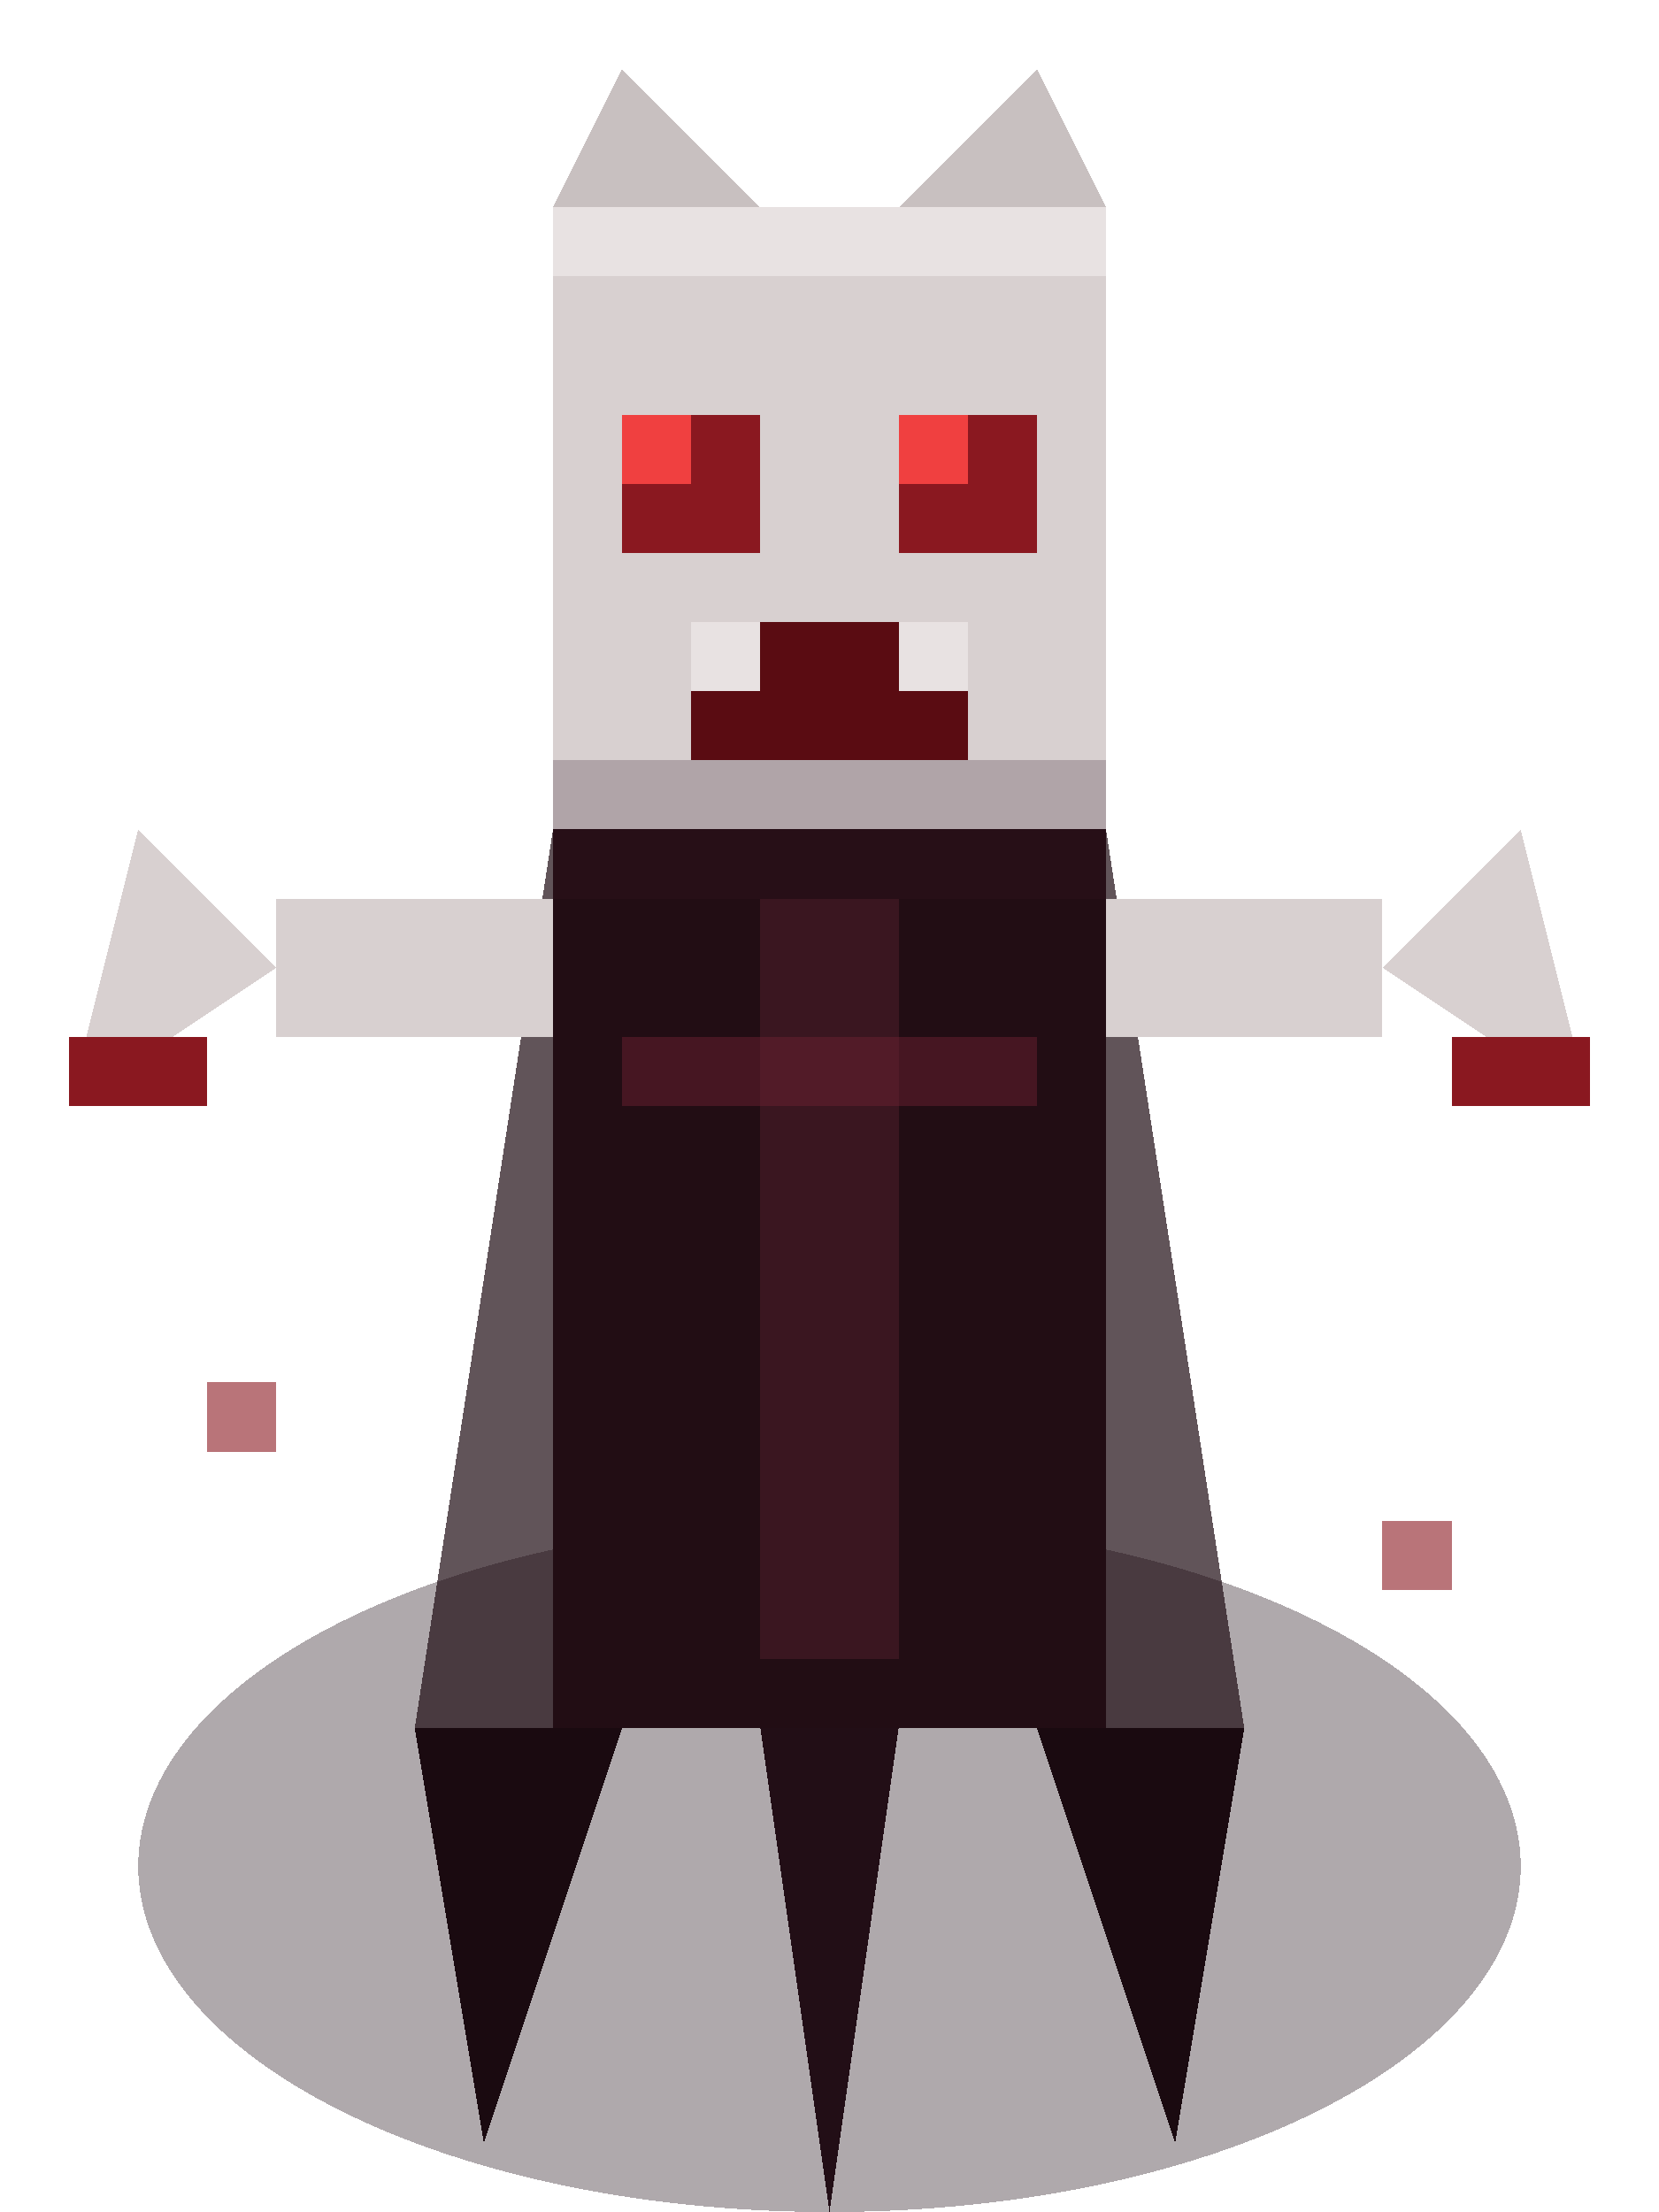
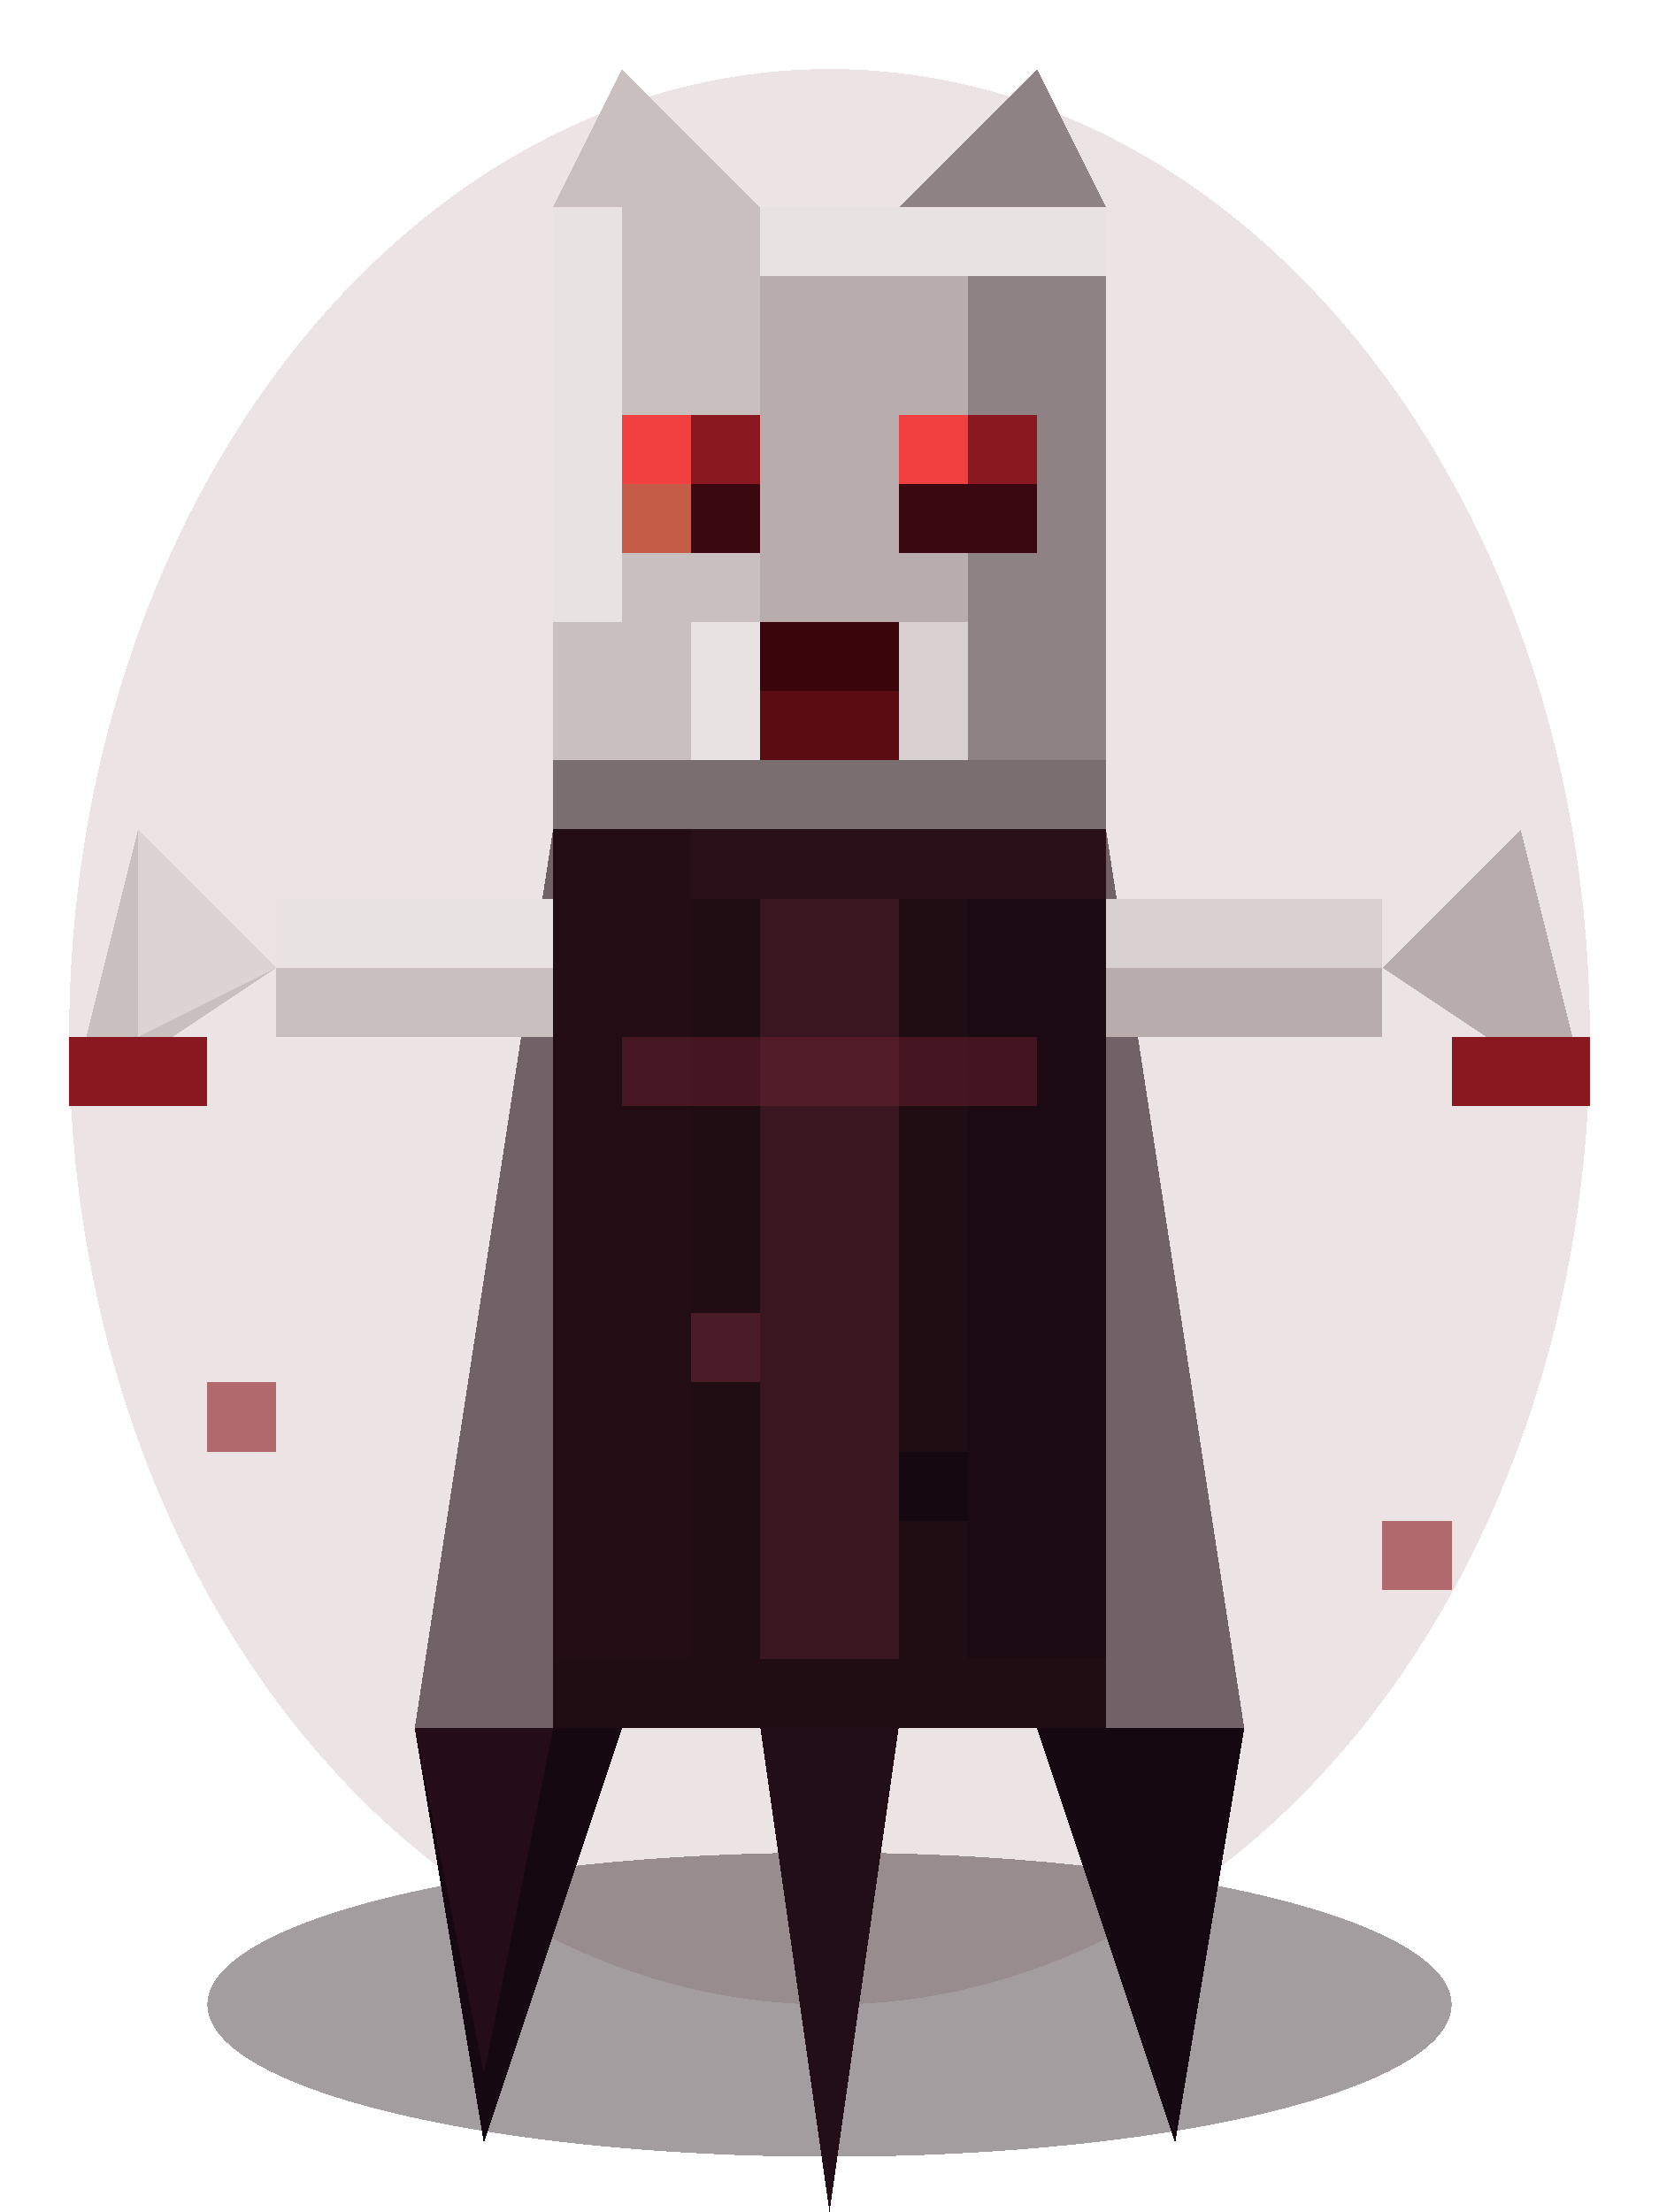
<svg xmlns="http://www.w3.org/2000/svg" viewBox="0 0 24 32" shape-rendering="crispEdges" preserveAspectRatio="xMidYMax meet" aria-label="Bodhi's Spawn">
-   <ellipse cx="12" cy="27" rx="10" ry="5" fill="#1a0a10" opacity="0.35" />
-   <rect x="8" y="3" width="8" height="9" fill="#d8d0d0" />
+   <ellipse cx="12" cy="15" rx="11" ry="14" fill="#5a1018" opacity="0.12" />
+   <ellipse cx="12" cy="29" rx="9" ry="2.2" fill="#1a0a10" opacity="0.4" />
+   <rect x="8" y="3" width="8" height="9" fill="#b8acac" />
  <rect x="8" y="3" width="8" height="1" fill="#e8e2e2" />
-   <rect x="8" y="11" width="8" height="1" fill="#b0a4a8" />
-   <rect x="9" y="6" width="2" height="2" fill="#8a1820" />
-   <rect x="13" y="6" width="2" height="2" fill="#8a1820" />
+   <rect x="8" y="3" width="3" height="8" fill="#cabfbf" />
+   <rect x="8" y="3" width="1" height="6" fill="#e8e2e2" />
+   <rect x="14" y="4" width="2" height="7" fill="#8e8284" />
+   <rect x="8" y="11" width="8" height="1" fill="#7a6e70" />
+   <polygon points="8,3 9,1 11,3" fill="#cabfbf" />
+   <polygon points="16,3 15,1 13,3" fill="#8e8284" />
+   <rect x="9" y="6" width="2" height="2" fill="#3a0810" />
+   <rect x="13" y="6" width="2" height="2" fill="#3a0810" />
+   <rect x="9" y="6" width="2" height="1" fill="#8a1820" />
+   <rect x="13" y="6" width="2" height="1" fill="#8a1820" />
  <rect x="9" y="6" width="1" height="1" fill="#f04040" />
  <rect x="13" y="6" width="1" height="1" fill="#f04040" />
-   <rect x="10" y="9" width="4" height="2" fill="#5a0c12" />
-   <rect x="10" y="9" width="1" height="1" fill="#e8e2e2" />
-   <rect x="13" y="9" width="1" height="1" fill="#e8e2e2" />
-   <polygon points="8,3 9,1 11,3" fill="#c8c0c0" />
-   <polygon points="16,3 15,1 13,3" fill="#c8c0c0" />
-   <rect x="8" y="12" width="8" height="13" fill="#2a1018" />
+   <rect x="9" y="7" width="1" height="1" fill="#ff8060" opacity="0.7" />
+   <rect x="10" y="9" width="4" height="2" fill="#3a060c" />
+   <rect x="10" y="9" width="1" height="2" fill="#e8e2e2" />
+   <rect x="13" y="9" width="1" height="2" fill="#d8d0d0" />
+   <rect x="11" y="10" width="2" height="1" fill="#5a0c12" />
+   <rect x="8" y="12" width="8" height="13" fill="#220e16" />
  <rect x="8" y="12" width="8" height="1" fill="#3c1822" />
-   <polygon points="8,12 16,12 18,25 6,25" fill="#1e0c12" opacity="0.7" />
+   <rect x="8" y="12" width="2" height="12" fill="#2a1018" />
+   <rect x="14" y="13" width="2" height="11" fill="#160810" />
+   <polygon points="8,12 16,12 18,25 6,25" fill="#1e0c12" opacity="0.6" />
  <rect x="11" y="13" width="2" height="11" fill="#4a1c28" opacity="0.6" />
  <rect x="9" y="15" width="6" height="1" fill="#6a2030" opacity="0.5" />
-   <rect x="4" y="13" width="4" height="2" fill="#d8d0d0" />
-   <polygon points="2,12 4,14 1,16" fill="#d8d0d0" />
+   <rect x="10" y="19" width="1" height="1" fill="#4a1c28" />
+   <rect x="13" y="21" width="1" height="1" fill="#160810" />
+   <rect x="4" y="13" width="4" height="2" fill="#cabfbf" />
+   <rect x="4" y="13" width="4" height="1" fill="#e8e2e2" />
+   <polygon points="2,12 4,14 1,16" fill="#cabfbf" />
+   <polygon points="2,12 4,14 2,15" fill="#e8e2e2" opacity="0.6" />
  <rect x="1" y="15" width="2" height="1" fill="#8a1820" />
-   <rect x="16" y="13" width="4" height="2" fill="#d8d0d0" />
-   <polygon points="22,12 20,14 23,16" fill="#d8d0d0" />
+   <rect x="16" y="13" width="4" height="2" fill="#b8acac" />
+   <rect x="16" y="13" width="4" height="1" fill="#d8d0d0" />
+   <polygon points="22,12 20,14 23,16" fill="#b8acac" />
  <rect x="21" y="15" width="2" height="1" fill="#8a1820" />
-   <polygon points="6,25 7,31 9,25" fill="#1a0a10" />
+   <polygon points="6,25 7,31 9,25" fill="#160810" />
+   <polygon points="6,25 7,30 8,25" fill="#2a1018" opacity="0.7" />
  <polygon points="11,25 12,32 13,25" fill="#220e16" />
-   <polygon points="15,25 17,31 18,25" fill="#1a0a10" />
+   <polygon points="15,25 17,31 18,25" fill="#160810" />
  <rect x="3" y="20" width="1" height="1" fill="#8a1820" opacity="0.6" />
  <rect x="20" y="22" width="1" height="1" fill="#8a1820" opacity="0.6" />
</svg>
